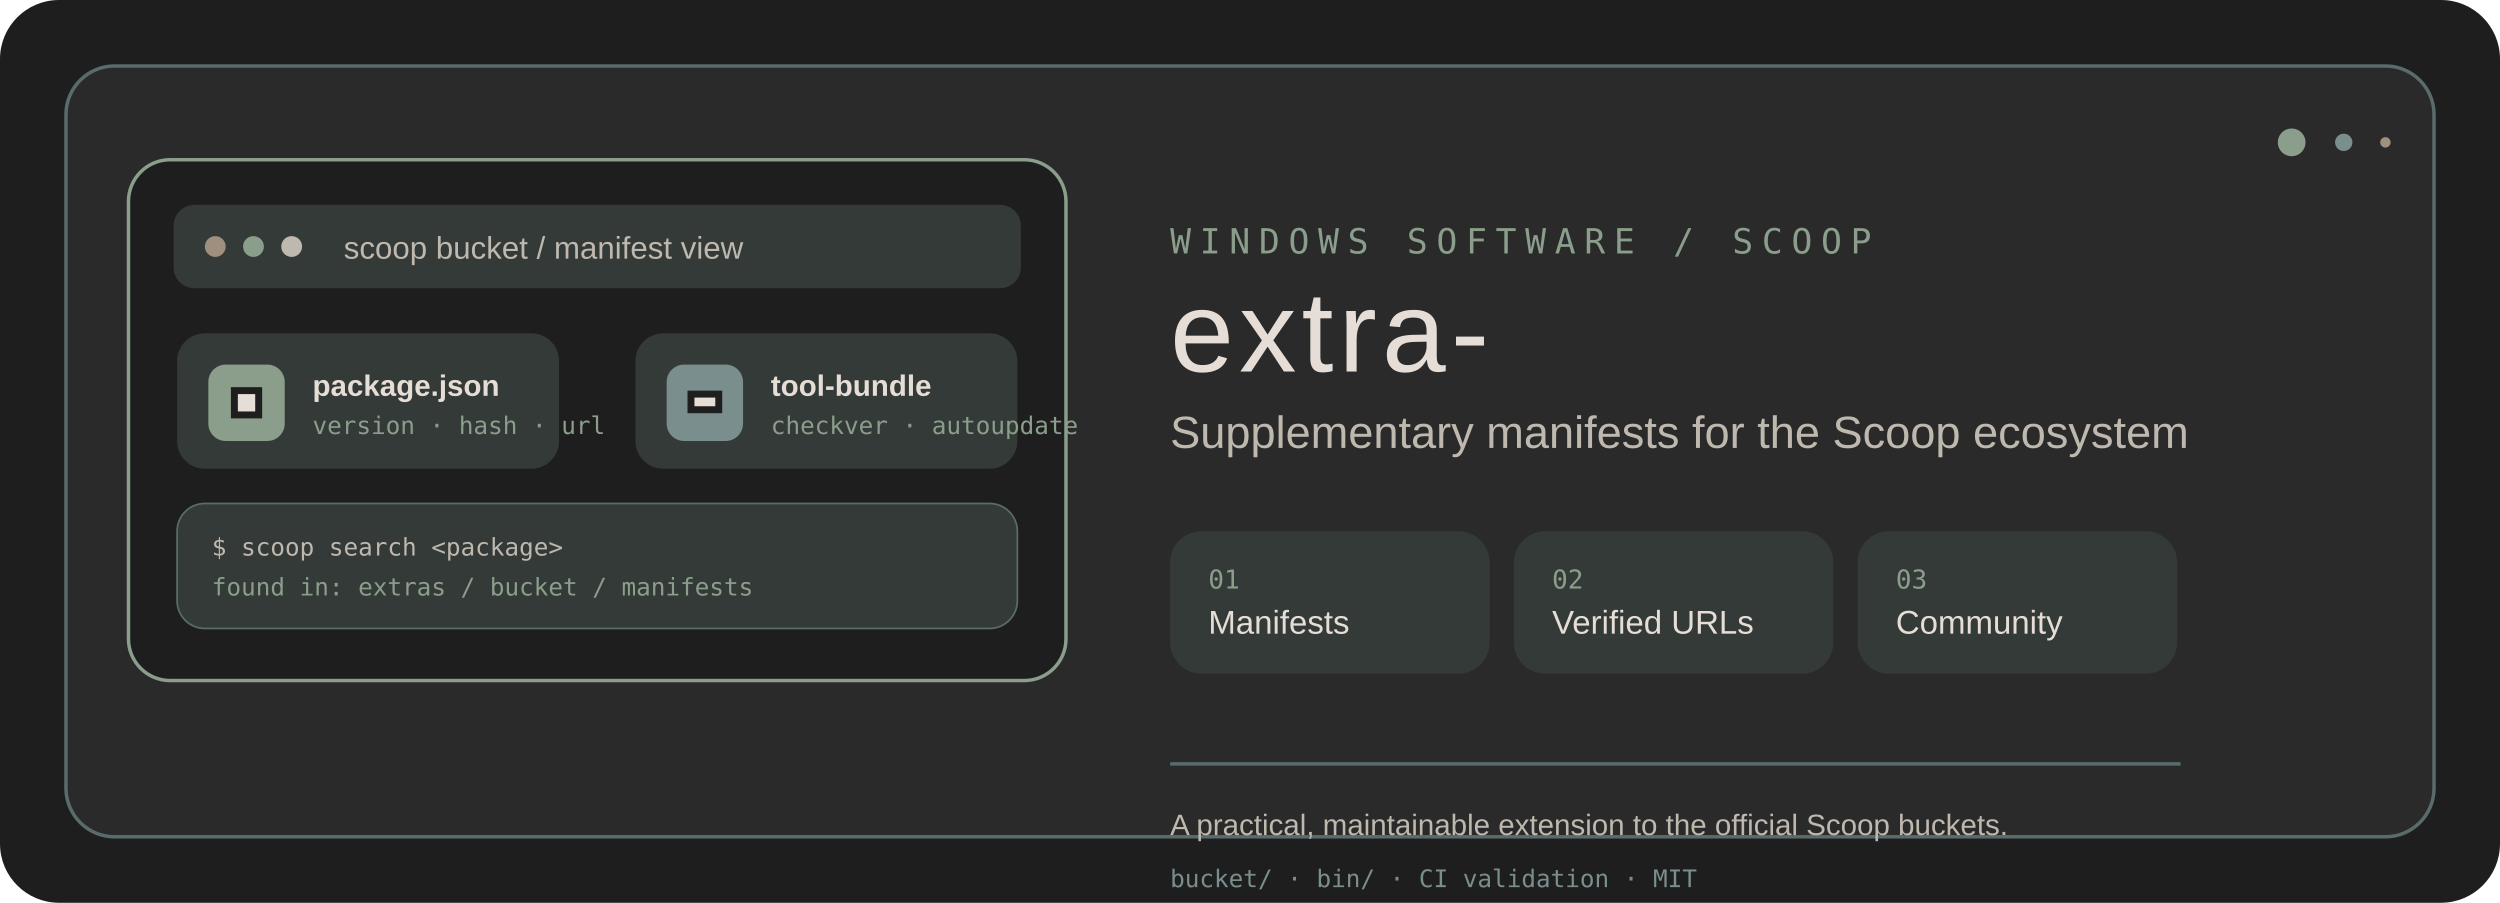
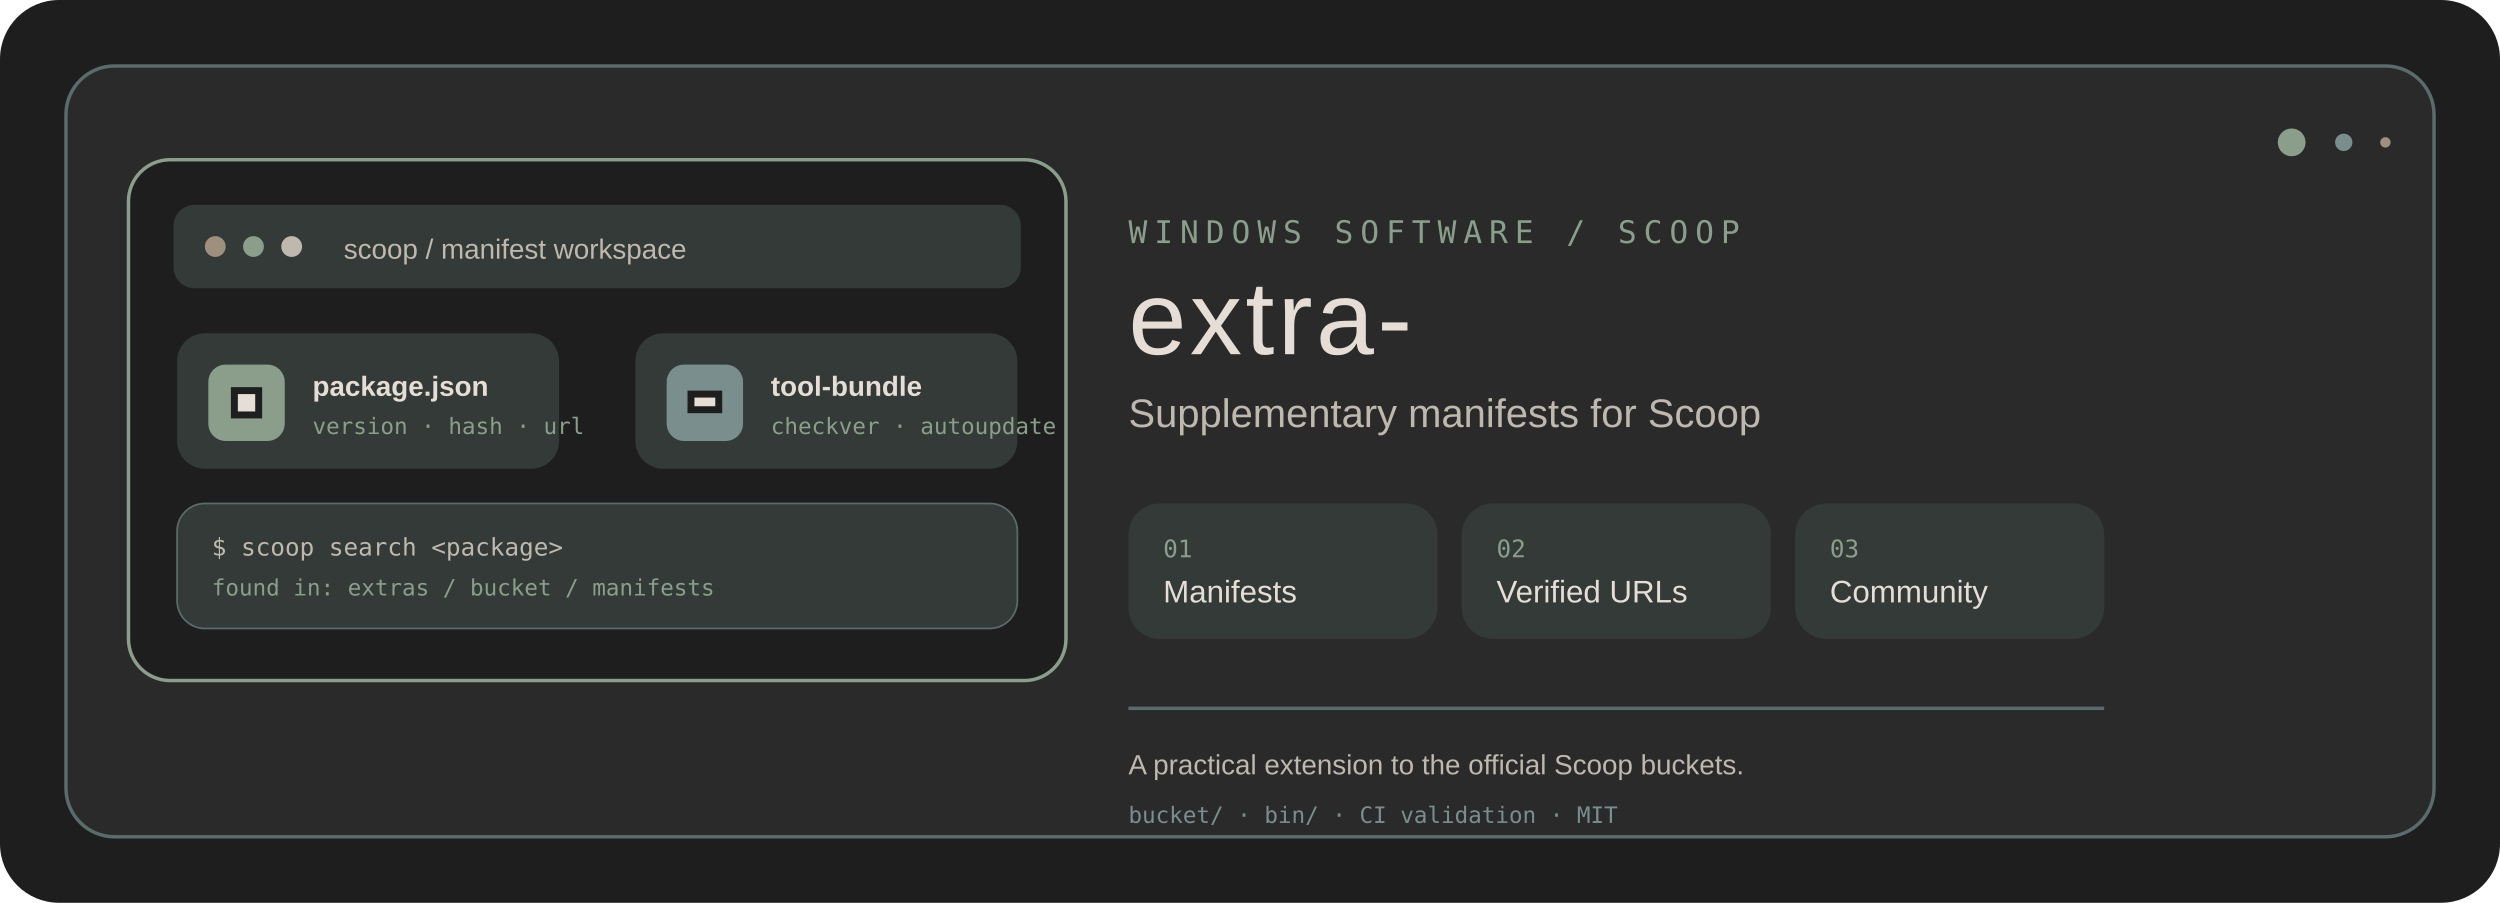
<svg xmlns="http://www.w3.org/2000/svg" width="1440" height="520" viewBox="0 0 1440 520">
  <rect width="1440" height="520" rx="34" fill="#1E1E1E" />
  <rect x="38" y="38" width="1364" height="444" rx="28" fill="#2A2A2A" stroke="#5A6B6B" stroke-width="2" />
  <g transform="translate(74 92)">
    <rect x="0" y="0" width="540" height="300" rx="24" fill="#1E1E1E" stroke="#8A9E8B" stroke-width="2" />
    <rect x="26" y="26" width="488" height="48" rx="12" fill="#343A37" />
    <circle cx="50" cy="50" r="6" fill="#9E8F7E" />
    <circle cx="72" cy="50" r="6" fill="#8A9E8B" />
    <circle cx="94" cy="50" r="6" fill="#BEB8AE" />
-     <text x="124" y="57" fill="#BEB8AE" font-family="Segoe UI, Arial, sans-serif" font-size="18">scoop bucket / manifest view</text>
+     <text x="124" y="57" fill="#BEB8AE" font-family="Segoe UI, Arial, sans-serif" font-size="16">scoop / manifest workspace</text>
    <g transform="translate(28 100)">
      <rect width="220" height="78" rx="16" fill="#343A37" />
      <rect x="18" y="18" width="44" height="44" rx="10" fill="#8A9E8B" />
      <path d="M31 31h18v18H31z" fill="#1E1E1E" />
      <path d="M35 35h10v10H35z" fill="#E6DED6" />
-       <text x="78" y="36" fill="#E6DED6" font-size="17" font-family="Segoe UI, Arial, sans-serif" font-weight="600">package.json</text>
-       <text x="78" y="58" fill="#8A9E8B" font-size="14" font-family="Consolas, monospace">version · hash · url</text>
+       <text x="78" y="36" fill="#E6DED6" font-size="16" font-family="Segoe UI, Arial, sans-serif" font-weight="600">package.json</text>
+       <text x="78" y="58" fill="#8A9E8B" font-size="13" font-family="Consolas, monospace">version · hash · url</text>
    </g>
    <g transform="translate(292 100)">
      <rect width="220" height="78" rx="16" fill="#343A37" />
      <rect x="18" y="18" width="44" height="44" rx="10" fill="#7A8E8E" />
      <path d="M30 33h20v13H30z" fill="#1E1E1E" />
      <path d="M34 37h12v5H34z" fill="#E6DED6" />
-       <text x="78" y="36" fill="#E6DED6" font-size="17" font-family="Segoe UI, Arial, sans-serif" font-weight="600">tool-bundle</text>
-       <text x="78" y="58" fill="#8A9E8B" font-size="14" font-family="Consolas, monospace">checkver · autoupdate</text>
+       <text x="78" y="36" fill="#E6DED6" font-size="16" font-family="Segoe UI, Arial, sans-serif" font-weight="600">tool-bundle</text>
+       <text x="78" y="58" fill="#8A9E8B" font-size="13" font-family="Consolas, monospace">checkver · autoupdate</text>
    </g>
    <g transform="translate(28 198)">
      <rect width="484" height="72" rx="16" fill="#343A37" stroke="#5A6B6B" />
      <text x="20" y="30" fill="#BEB8AE" font-size="14" font-family="Consolas, monospace">$ scoop search &lt;package&gt;</text>
-       <text x="20" y="53" fill="#8A9E8B" font-size="14" font-family="Consolas, monospace">found in: extras / bucket / manifests</text>
+       <text x="20" y="53" fill="#8A9E8B" font-size="13" font-family="Consolas, monospace">found in: extras / bucket / manifests</text>
    </g>
  </g>
-   <g transform="translate(674 92)">
-     <text x="0" y="54" fill="#8A9E8B" font-family="Consolas, monospace" font-size="20" letter-spacing="5">WINDOWS SOFTWARE / SCOOP</text>
-     <text x="0" y="122" fill="#E6DED6" font-family="Segoe UI, Arial, sans-serif" font-size="66" font-weight="300" letter-spacing="3">extra-</text>
-     <text x="0" y="166" fill="#BEB8AE" font-family="Segoe UI, Arial, sans-serif" font-size="26">Supplementary manifests for the Scoop ecosystem</text>
-     <g transform="translate(0 214)">
-       <rect x="0" y="0" width="184" height="82" rx="18" fill="#343A37" />
-       <text x="22" y="33" fill="#8A9E8B" font-family="Consolas, monospace" font-size="15">01</text>
-       <text x="22" y="59" fill="#E6DED6" font-family="Segoe UI, Arial, sans-serif" font-size="19">Manifests</text>
+   <g transform="translate(650 92)">
+     <text x="0" y="48" fill="#8A9E8B" font-family="Consolas, monospace" font-size="18" letter-spacing="4">WINDOWS SOFTWARE / SCOOP</text>
+     <text x="0" y="112" fill="#E6DED6" font-family="Segoe UI, Arial, sans-serif" font-size="60" font-weight="300" letter-spacing="2">extra-</text>
+     <text x="0" y="154" fill="#BEB8AE" font-family="Segoe UI, Arial, sans-serif" font-size="23">Supplementary manifests for Scoop</text>
+     <g transform="translate(0 198)">
+       <rect x="0" y="0" width="178" height="78" rx="18" fill="#343A37" />
+       <text x="20" y="31" fill="#8A9E8B" font-family="Consolas, monospace" font-size="14">01</text>
+       <text x="20" y="57" fill="#E6DED6" font-family="Segoe UI, Arial, sans-serif" font-size="18">Manifests</text>
    </g>
-     <g transform="translate(198 214)">
-       <rect x="0" y="0" width="184" height="82" rx="18" fill="#343A37" />
-       <text x="22" y="33" fill="#8A9E8B" font-family="Consolas, monospace" font-size="15">02</text>
-       <text x="22" y="59" fill="#E6DED6" font-family="Segoe UI, Arial, sans-serif" font-size="19">Verified URLs</text>
+     <g transform="translate(192 198)">
+       <rect x="0" y="0" width="178" height="78" rx="18" fill="#343A37" />
+       <text x="20" y="31" fill="#8A9E8B" font-family="Consolas, monospace" font-size="14">02</text>
+       <text x="20" y="57" fill="#E6DED6" font-family="Segoe UI, Arial, sans-serif" font-size="18">Verified URLs</text>
    </g>
-     <g transform="translate(396 214)">
-       <rect x="0" y="0" width="184" height="82" rx="18" fill="#343A37" />
-       <text x="22" y="33" fill="#8A9E8B" font-family="Consolas, monospace" font-size="15">03</text>
-       <text x="22" y="59" fill="#E6DED6" font-family="Segoe UI, Arial, sans-serif" font-size="19">Community</text>
+     <g transform="translate(384 198)">
+       <rect x="0" y="0" width="178" height="78" rx="18" fill="#343A37" />
+       <text x="20" y="31" fill="#8A9E8B" font-family="Consolas, monospace" font-size="14">03</text>
+       <text x="20" y="57" fill="#E6DED6" font-family="Segoe UI, Arial, sans-serif" font-size="18">Community</text>
    </g>
-     <line x1="0" y1="348" x2="582" y2="348" stroke="#5A6B6B" stroke-width="2" />
-     <text x="0" y="389" fill="#BEB8AE" font-family="Segoe UI, Arial, sans-serif" font-size="17">A practical, maintainable extension to the official Scoop buckets.</text>
-     <text x="0" y="419" fill="#7A8E8E" font-family="Consolas, monospace" font-size="14">bucket/ · bin/ · CI validation · MIT</text>
+     <line x1="0" y1="316" x2="562" y2="316" stroke="#5A6B6B" stroke-width="2" />
+     <text x="0" y="354" fill="#BEB8AE" font-family="Segoe UI, Arial, sans-serif" font-size="16">A practical extension to the official Scoop buckets.</text>
+     <text x="0" y="382" fill="#7A8E8E" font-family="Consolas, monospace" font-size="13">bucket/ · bin/ · CI validation · MIT</text>
  </g>
  <circle cx="1320" cy="82" r="8" fill="#8A9E8B" />
  <circle cx="1350" cy="82" r="5" fill="#7A8E8E" />
  <circle cx="1374" cy="82" r="3" fill="#9E8F7E" />
</svg>
